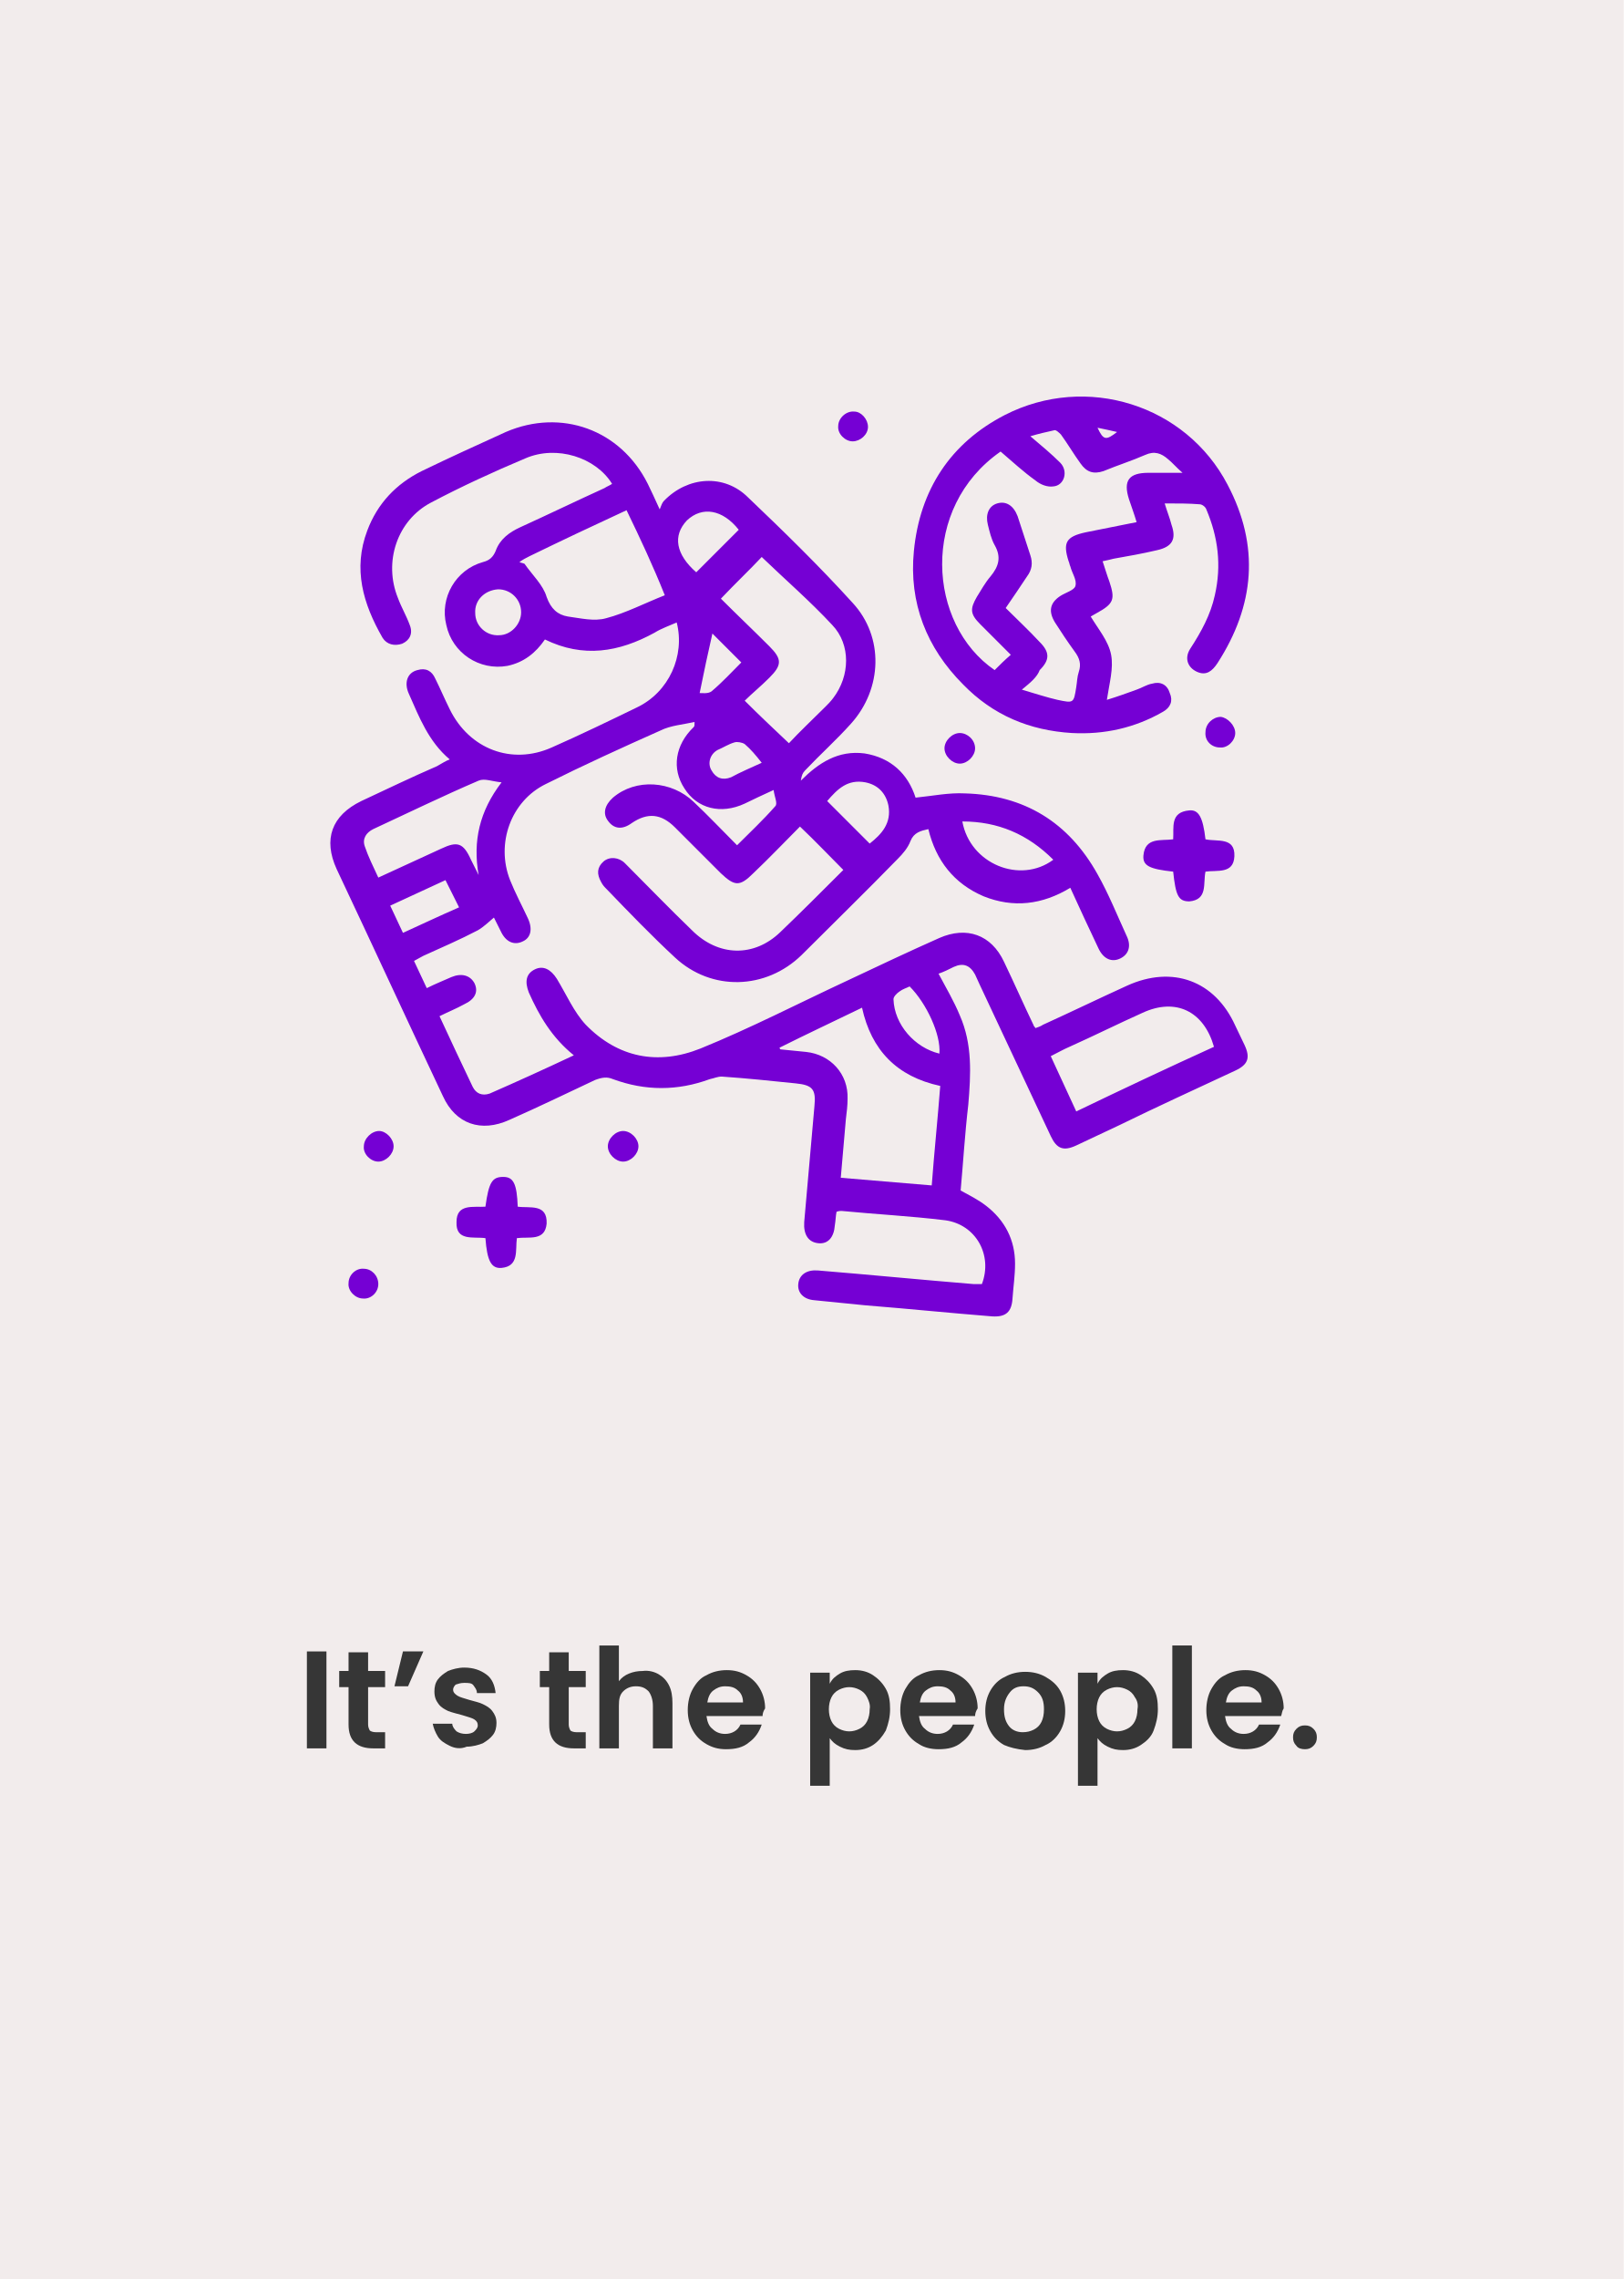
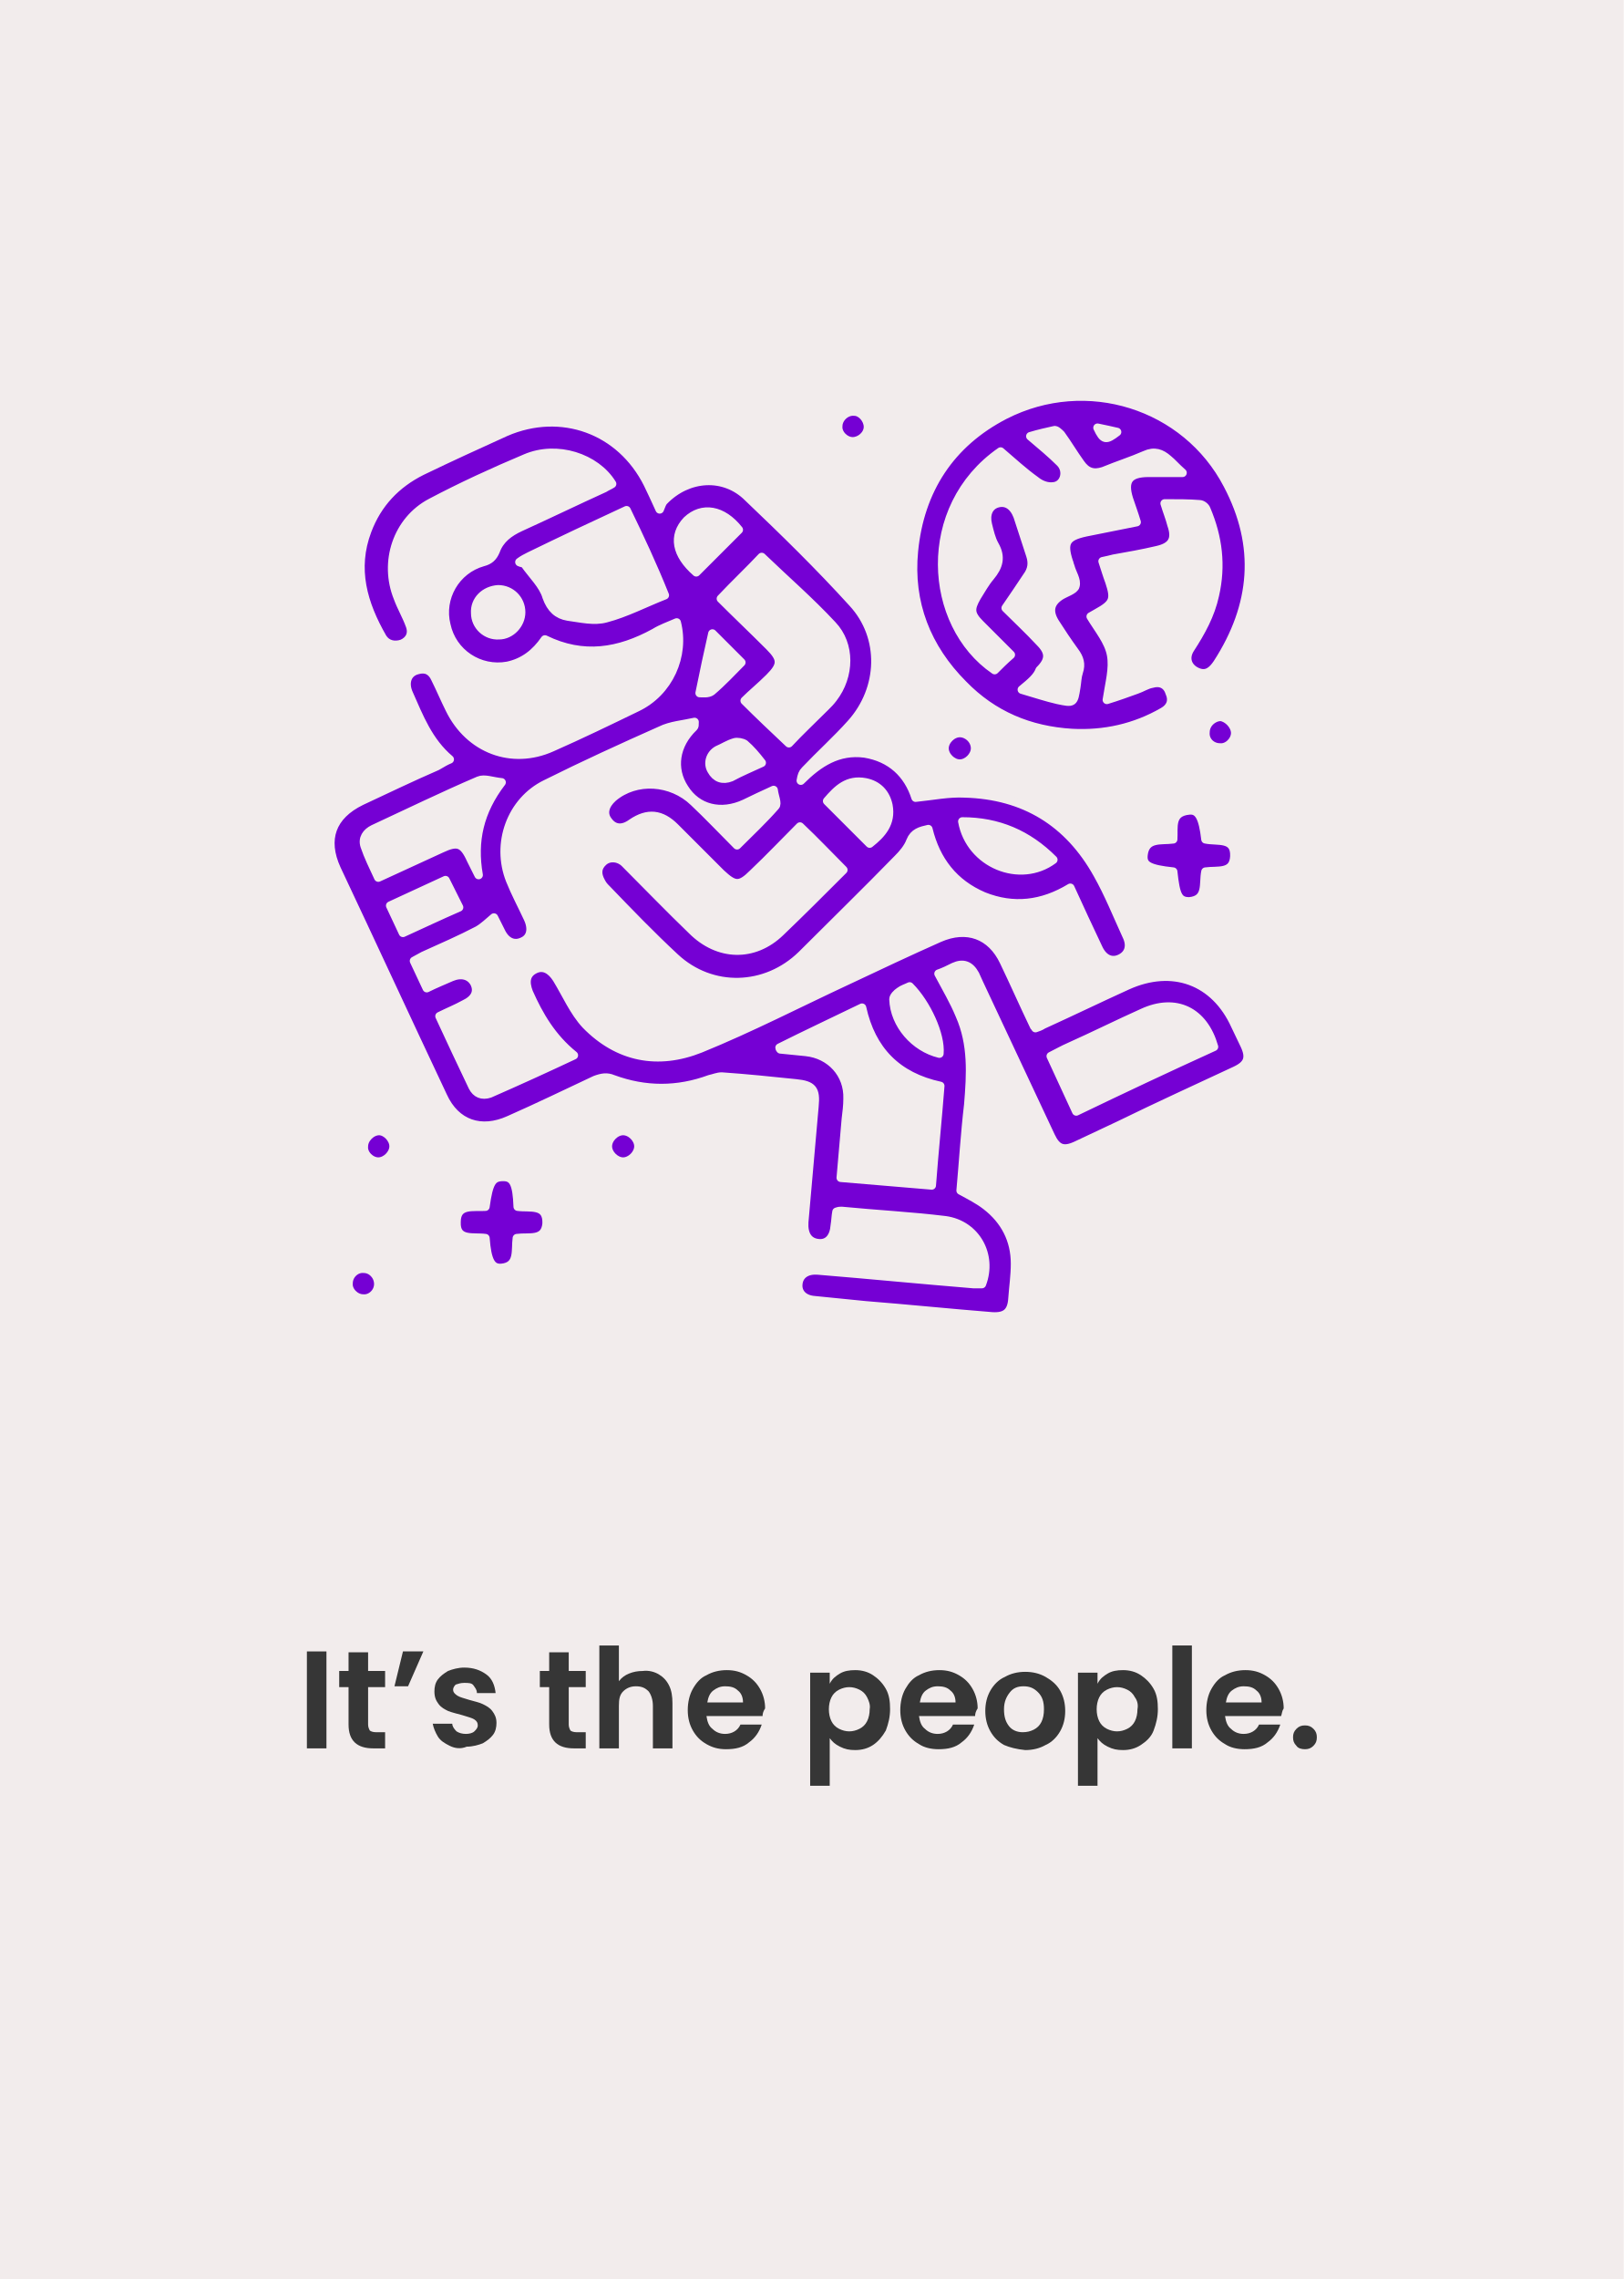
<svg xmlns="http://www.w3.org/2000/svg" version="1.1" baseProfile="tiny" id="Layer_1" x="0px" y="0px" width="191px" height="268px" viewBox="0 0 191 268" overflow="visible" xml:space="preserve">
  <rect fill="#F2ECEC" width="191" height="268" />
  <g>
    <path fill="#363636" d="M38.4,194.2v11.4h-2.3v-11.4H38.4z" />
    <path fill="#363636" d="M43.3,198.4v4.4c0,0.3,0.1,0.5,0.2,0.7c0.1,0.1,0.4,0.2,0.7,0.2h1.1v1.9h-1.4c-1.9,0-2.9-0.9-2.9-2.8v-4.4   h-1.1v-1.9H41v-2.2h2.3v2.2h2v1.9H43.3z" />
    <path fill="#363636" d="M47.4,194.2h2.4l-1.8,4.1h-1.6L47.4,194.2z" />
    <path fill="#363636" d="M52.9,205.3c-0.6-0.3-1.1-0.6-1.4-1.1c-0.3-0.5-0.5-1-0.6-1.5h2.3c0,0.3,0.2,0.6,0.5,0.9   c0.3,0.2,0.7,0.3,1.1,0.3c0.4,0,0.8-0.1,1-0.3s0.4-0.4,0.4-0.7c0-0.3-0.1-0.5-0.4-0.7s-0.8-0.3-1.4-0.5c-0.7-0.2-1.2-0.3-1.7-0.5   c-0.4-0.2-0.8-0.4-1.1-0.8c-0.3-0.4-0.5-0.8-0.5-1.5c0-0.5,0.1-1,0.4-1.4c0.3-0.4,0.7-0.7,1.2-1c0.5-0.2,1.2-0.4,1.9-0.4   c1.1,0,1.9,0.3,2.6,0.8s1,1.3,1.1,2.2h-2.2c0-0.4-0.2-0.6-0.4-0.9s-0.6-0.3-1.1-0.3c-0.4,0-0.7,0.1-1,0.2c-0.2,0.2-0.3,0.4-0.3,0.6   c0,0.3,0.2,0.5,0.5,0.7c0.3,0.2,0.8,0.3,1.4,0.5c0.7,0.2,1.2,0.3,1.6,0.5c0.4,0.2,0.8,0.4,1.1,0.8s0.5,0.8,0.5,1.4   c0,0.5-0.1,1-0.4,1.4s-0.7,0.7-1.2,1c-0.5,0.2-1.2,0.4-1.9,0.4C54.2,205.7,53.5,205.6,52.9,205.3z" />
    <path fill="#363636" d="M66.9,198.4v4.4c0,0.3,0.1,0.5,0.2,0.7c0.1,0.1,0.4,0.2,0.7,0.2h1.1v1.9h-1.4c-1.9,0-2.9-0.9-2.9-2.8v-4.4   h-1.1v-1.9h1.1v-2.2h2.3v2.2h2v1.9H66.9z" />
    <path fill="#363636" d="M77.5,196.9c0.5,0.3,0.9,0.7,1.2,1.3c0.3,0.6,0.4,1.3,0.4,2.1v5.3h-2.3v-5c0-0.7-0.2-1.3-0.5-1.7   c-0.4-0.4-0.8-0.6-1.5-0.6c-0.6,0-1.1,0.2-1.5,0.6s-0.5,0.9-0.5,1.7v5h-2.3v-12.1h2.3v4.2c0.3-0.4,0.7-0.7,1.2-0.9s1-0.3,1.6-0.3   C76.3,196.4,77,196.6,77.5,196.9z" />
    <path fill="#363636" d="M89.7,201.8h-6.6c0.1,0.7,0.3,1.2,0.7,1.5c0.4,0.4,0.9,0.6,1.5,0.6c0.8,0,1.5-0.4,1.8-1.1h2.5   c-0.3,0.9-0.8,1.6-1.5,2.1c-0.7,0.6-1.6,0.8-2.7,0.8c-0.9,0-1.6-0.2-2.3-0.6c-0.7-0.4-1.2-0.9-1.6-1.6c-0.4-0.7-0.6-1.5-0.6-2.4   c0-0.9,0.2-1.8,0.6-2.5c0.4-0.7,0.9-1.3,1.6-1.6c0.7-0.4,1.5-0.6,2.4-0.6c0.9,0,1.6,0.2,2.3,0.6s1.2,0.9,1.6,1.6   c0.4,0.7,0.6,1.5,0.6,2.3C89.8,201.2,89.7,201.5,89.7,201.8z M87.4,200.2c0-0.6-0.2-1.1-0.6-1.4c-0.4-0.4-0.9-0.5-1.5-0.5   c-0.6,0-1,0.2-1.4,0.5c-0.4,0.3-0.6,0.8-0.7,1.4H87.4z" />
    <path fill="#363636" d="M98.8,196.8c0.5-0.3,1.1-0.4,1.8-0.4c0.8,0,1.5,0.2,2.1,0.6c0.6,0.4,1.1,0.9,1.5,1.6   c0.4,0.7,0.5,1.5,0.5,2.4s-0.2,1.7-0.5,2.5c-0.4,0.7-0.9,1.3-1.5,1.7s-1.3,0.6-2.1,0.6c-0.7,0-1.2-0.1-1.8-0.4s-0.9-0.6-1.2-1v5.6   h-2.3v-13.3h2.3v1.3C97.9,197.4,98.3,197.1,98.8,196.8z M102,199.6c-0.2-0.4-0.5-0.7-0.9-0.9c-0.4-0.2-0.8-0.3-1.2-0.3   c-0.4,0-0.8,0.1-1.2,0.3c-0.4,0.2-0.7,0.5-0.9,0.9c-0.2,0.4-0.3,0.9-0.3,1.4c0,0.5,0.1,1,0.3,1.4s0.5,0.7,0.9,0.9   c0.4,0.2,0.8,0.3,1.2,0.3c0.4,0,0.8-0.1,1.2-0.3c0.4-0.2,0.7-0.5,0.9-0.9c0.2-0.4,0.3-0.9,0.3-1.4C102.4,200.5,102.2,200,102,199.6   z" />
    <path fill="#363636" d="M114.7,201.8h-6.6c0.1,0.7,0.3,1.2,0.7,1.5c0.4,0.4,0.9,0.6,1.5,0.6c0.8,0,1.5-0.4,1.8-1.1h2.5   c-0.3,0.9-0.8,1.6-1.5,2.1c-0.7,0.6-1.6,0.8-2.7,0.8c-0.9,0-1.7-0.2-2.3-0.6c-0.7-0.4-1.2-0.9-1.6-1.6c-0.4-0.7-0.6-1.5-0.6-2.4   c0-0.9,0.2-1.8,0.6-2.5c0.4-0.7,0.9-1.3,1.6-1.6c0.7-0.4,1.5-0.6,2.4-0.6c0.9,0,1.6,0.2,2.3,0.6c0.7,0.4,1.2,0.9,1.6,1.6   c0.4,0.7,0.6,1.5,0.6,2.3C114.8,201.2,114.7,201.5,114.7,201.8z M112.4,200.2c0-0.6-0.2-1.1-0.6-1.4c-0.4-0.4-0.9-0.5-1.5-0.5   c-0.6,0-1,0.2-1.4,0.5c-0.4,0.3-0.6,0.8-0.7,1.4H112.4z" />
    <path fill="#363636" d="M118.1,205.2c-0.7-0.4-1.2-0.9-1.6-1.6c-0.4-0.7-0.6-1.5-0.6-2.4c0-0.9,0.2-1.7,0.6-2.4   c0.4-0.7,1-1.3,1.7-1.6c0.7-0.4,1.5-0.6,2.4-0.6s1.7,0.2,2.4,0.6c0.7,0.4,1.3,0.9,1.7,1.6c0.4,0.7,0.6,1.5,0.6,2.4   c0,0.9-0.2,1.7-0.6,2.4c-0.4,0.7-1,1.3-1.7,1.6c-0.7,0.4-1.5,0.6-2.4,0.6C119.6,205.7,118.8,205.5,118.1,205.2z M121.6,203.4   c0.4-0.2,0.7-0.5,0.9-0.9c0.2-0.4,0.3-0.9,0.3-1.5c0-0.9-0.2-1.5-0.7-2s-1-0.7-1.7-0.7s-1.2,0.2-1.6,0.7c-0.4,0.5-0.7,1.1-0.7,2   c0,0.9,0.2,1.5,0.6,2c0.4,0.5,1,0.7,1.6,0.7C120.8,203.7,121.2,203.6,121.6,203.4z" />
    <path fill="#363636" d="M130.3,196.8c0.5-0.3,1.1-0.4,1.8-0.4c0.8,0,1.5,0.2,2.1,0.6c0.6,0.4,1.1,0.9,1.5,1.6s0.5,1.5,0.5,2.4   s-0.2,1.7-0.5,2.5s-0.9,1.3-1.5,1.7s-1.3,0.6-2.1,0.6c-0.7,0-1.2-0.1-1.8-0.4s-0.9-0.6-1.2-1v5.6h-2.3v-13.3h2.3v1.3   C129.4,197.4,129.8,197.1,130.3,196.8z M133.5,199.6c-0.2-0.4-0.5-0.7-0.9-0.9c-0.4-0.2-0.8-0.3-1.2-0.3c-0.4,0-0.8,0.1-1.2,0.3   s-0.7,0.5-0.9,0.9c-0.2,0.4-0.3,0.9-0.3,1.4c0,0.5,0.1,1,0.3,1.4c0.2,0.4,0.5,0.7,0.9,0.9c0.4,0.2,0.8,0.3,1.2,0.3   c0.4,0,0.8-0.1,1.2-0.3c0.4-0.2,0.7-0.5,0.9-0.9c0.2-0.4,0.3-0.9,0.3-1.4C133.9,200.5,133.8,200,133.5,199.6z" />
    <path fill="#363636" d="M140.2,193.5v12.1h-2.3v-12.1H140.2z" />
    <path fill="#363636" d="M150.7,201.8h-6.6c0.1,0.7,0.3,1.2,0.7,1.5c0.4,0.4,0.9,0.6,1.5,0.6c0.8,0,1.5-0.4,1.8-1.1h2.5   c-0.3,0.9-0.8,1.6-1.5,2.1c-0.7,0.6-1.6,0.8-2.7,0.8c-0.9,0-1.7-0.2-2.3-0.6c-0.7-0.4-1.2-0.9-1.6-1.6c-0.4-0.7-0.6-1.5-0.6-2.4   c0-0.9,0.2-1.8,0.6-2.5c0.4-0.7,0.9-1.3,1.6-1.6c0.7-0.4,1.5-0.6,2.4-0.6c0.9,0,1.6,0.2,2.3,0.6c0.7,0.4,1.2,0.9,1.6,1.6   c0.4,0.7,0.6,1.5,0.6,2.3C150.8,201.2,150.8,201.5,150.7,201.8z M148.4,200.2c0-0.6-0.2-1.1-0.6-1.4c-0.4-0.4-0.9-0.5-1.5-0.5   c-0.6,0-1,0.2-1.4,0.5c-0.4,0.3-0.6,0.8-0.7,1.4H148.4z" />
    <path fill="#363636" d="M152.5,205.3c-0.3-0.3-0.4-0.6-0.4-1c0-0.4,0.1-0.7,0.4-1c0.3-0.3,0.6-0.4,1-0.4c0.4,0,0.7,0.1,1,0.4   c0.3,0.3,0.4,0.6,0.4,1c0,0.4-0.1,0.7-0.4,1c-0.3,0.3-0.6,0.4-1,0.4C153.1,205.7,152.7,205.6,152.5,205.3z" />
  </g>
  <g id="vvIMgW_00000140730648895028377090000011150462823533829036_">
    <g>
-       <path fill="#7500D4" d="M52.9,89.3c-2.5-2.1-3.6-5-4.8-7.7c-0.6-1.3-0.2-2.5,1-2.8c1-0.3,1.7,0.1,2.1,1c0.6,1.2,1.1,2.4,1.7,3.6    c2.3,4.7,7.3,6.6,12,4.5c3.4-1.5,6.7-3.1,10-4.7c3.8-1.8,5.7-6.1,4.7-10c-0.9,0.4-1.8,0.7-2.6,1.2c-4.2,2.3-8.4,3-12.9,0.8    c-1.1,1.6-2.5,2.7-4.4,3.1c-3.3,0.6-6.5-1.5-7.2-4.8c-0.8-3.2,1.1-6.5,4.3-7.4c0.8-0.2,1.2-0.6,1.5-1.3c0.5-1.4,1.6-2.2,2.9-2.8    c3.3-1.5,6.6-3.1,9.9-4.6c0.3-0.2,0.6-0.3,0.9-0.5c-1.9-3.1-6.5-4.6-10.2-3c-3.8,1.6-7.5,3.3-11.1,5.2c-4,2.1-5.6,7-3.9,11.2    c0.4,1.1,1,2.1,1.4,3.2c0.4,1,0,1.8-0.9,2.2C46.4,76,45.5,75.8,45,75c-2.3-4-3.5-8.1-1.8-12.6c1.2-3.2,3.4-5.5,6.4-7    c3.3-1.6,6.6-3.1,9.9-4.6c6.5-2.8,13.5-0.3,16.7,6.1c0.4,0.8,0.8,1.7,1.4,3c0.2-0.5,0.3-0.8,0.5-1c2.8-2.9,7.1-3.2,9.9-0.4    c4.2,4,8.4,8.1,12.3,12.4c3.7,4,3.5,10.1-0.2,14.2c-1.7,1.9-3.6,3.6-5.4,5.5c-0.3,0.3-0.4,0.6-0.5,1.2c2.1-2.1,4.4-3.6,7.5-3.2    c3.1,0.5,5.1,2.4,6,5.2c2-0.2,3.9-0.6,5.8-0.5c7,0.2,12.2,3.4,15.6,9.5c1.3,2.3,2.3,4.8,3.4,7.2c0.6,1.2,0.3,2.2-0.7,2.7    c-1,0.5-2,0.1-2.6-1.2c-1.1-2.3-2.2-4.7-3.3-7.1c-3.3,2-6.7,2.4-10.2,1c-3.5-1.5-5.6-4.2-6.5-7.9c-0.9,0.2-1.7,0.4-2.1,1.4    c-0.3,0.8-0.9,1.5-1.5,2.1c-3.7,3.8-7.5,7.5-11.3,11.3c-4.2,4.1-10.6,4.3-14.9,0.3c-2.8-2.6-5.4-5.3-8-8c-0.3-0.3-0.5-0.5-0.7-0.9    c-0.5-0.9-0.5-1.7,0.3-2.4c0.7-0.6,1.8-0.5,2.5,0.2c2.6,2.6,5.2,5.3,7.9,7.9c3.1,3.1,7.3,3.2,10.4,0.2c2.4-2.3,4.7-4.6,7-6.9    c0.2-0.2,0.3-0.3,0.4-0.4c-1.7-1.7-3.3-3.4-5.1-5.1c-1.8,1.8-3.6,3.7-5.5,5.5c-1.6,1.6-2.2,1.5-3.8,0c-1.8-1.8-3.6-3.6-5.4-5.4    c-1.6-1.6-3.2-1.8-5.1-0.5c-1.1,0.8-2.1,0.7-2.8-0.3c-0.6-0.8-0.4-1.8,0.6-2.7c2.7-2.3,6.9-2,9.5,0.5c1.7,1.6,3.3,3.3,5.1,5.1    c1.5-1.5,3.1-3,4.5-4.6c0.3-0.3-0.1-1.1-0.2-1.9c-1.3,0.6-2.4,1.1-3.4,1.6c-2.8,1.3-5.6,0.6-7.1-1.8c-1.5-2.3-1.1-5.1,1.1-7.2    c0.1-0.1,0.1-0.2,0.1-0.6c-1.3,0.3-2.8,0.4-4,1c-4.5,2-9.1,4.1-13.5,6.3c-4.1,2-5.9,7-4.2,11.3c0.6,1.5,1.4,3,2.1,4.5    c0.6,1.3,0.3,2.3-0.6,2.7c-1,0.5-2,0.1-2.6-1.2c-0.3-0.6-0.6-1.2-0.8-1.6c-0.6,0.5-1.2,1.1-1.9,1.5c-2.1,1.1-4.2,2-6.4,3    c-0.4,0.2-0.7,0.4-1.1,0.6c0.5,1.1,1,2.1,1.5,3.2c1-0.5,2-0.9,2.9-1.3c1.2-0.5,2.2-0.2,2.7,0.7c0.5,1,0.1,1.9-1.2,2.5    c-0.9,0.5-1.9,0.9-2.9,1.4c1.3,2.8,2.6,5.6,3.9,8.3c0.4,0.8,1.1,1.1,2,0.8c3.2-1.4,6.5-2.9,9.9-4.5c-2.6-2.1-4.1-4.7-5.3-7.4    c-0.5-1.3-0.3-2.2,0.7-2.7c1-0.5,1.9,0,2.6,1.1c1.1,1.8,2,3.9,3.4,5.4c3.8,3.9,8.5,4.8,13.5,2.8c5.9-2.4,11.5-5.3,17.3-8    c3.6-1.7,7.2-3.4,10.8-5c3.2-1.4,6.1-0.4,7.6,2.8c1.2,2.5,2.3,5,3.5,7.5c0,0.1,0.1,0.1,0.2,0.3c0.3-0.1,0.6-0.2,0.9-0.4    c3.3-1.5,6.6-3.1,9.9-4.6c5.3-2.4,10.3-0.6,12.7,4.7c0.4,0.8,0.7,1.5,1.1,2.3c0.7,1.5,0.4,2.3-1.1,3c-4.5,2.1-9.1,4.2-13.6,6.4    c-1.7,0.8-3.4,1.6-5.1,2.4c-1.5,0.7-2.3,0.4-3-1.1c-2.8-6-5.6-11.9-8.4-17.9c-0.2-0.4-0.3-0.7-0.5-1.1c-0.6-1.1-1.4-1.4-2.5-0.9    c-0.6,0.3-1.2,0.6-1.8,0.8c0.9,1.7,1.8,3.2,2.5,4.9c1.5,3.4,1.3,6.9,1,10.5c-0.4,3.4-0.6,6.8-0.9,10.1c1.1,0.6,2.1,1.1,3,1.8    c2.2,1.7,3.4,4,3.4,6.8c0,1.4-0.2,2.7-0.3,4.1c-0.1,1.6-0.8,2.2-2.4,2.1c-5-0.4-9.9-0.9-14.9-1.3c-2-0.2-4-0.4-6-0.6    c-1.3-0.1-2-0.9-1.9-1.9c0.1-1.1,1-1.7,2.3-1.6c6.1,0.5,12.2,1.1,18.3,1.6c0.3,0,0.6,0,1,0c1.3-3.4-0.7-7-4.3-7.5    c-4.1-0.5-8.1-0.7-12.2-1.1c-0.2,0-0.3,0-0.6,0.1c-0.1,0.5-0.1,1-0.2,1.6c-0.1,1.4-0.8,2.2-1.9,2.1c-1.2-0.1-1.8-1-1.7-2.5    c0.4-4.5,0.8-9,1.2-13.6c0.2-2-0.2-2.5-2.2-2.7c-2.9-0.3-5.8-0.6-8.7-0.8c-0.5,0-0.9,0.2-1.4,0.3c-3.8,1.4-7.6,1.4-11.4,0    c-0.7-0.3-1.3-0.2-2.1,0.1c-3.4,1.6-6.7,3.2-10.1,4.7c-3.3,1.5-6.3,0.5-7.8-2.8c-4.2-8.9-8.3-17.8-12.5-26.7    c-1.6-3.5-0.6-6.3,2.9-8c3-1.4,5.9-2.8,8.9-4.1C52.1,89.7,52.4,89.5,52.9,89.3z M91.7,123.2c0,0.1,0.1,0.2,0.1,0.2    c1,0.1,2,0.2,3,0.3c2.9,0.3,5,2.6,4.9,5.5c0,0.8-0.1,1.6-0.2,2.4c-0.2,2.3-0.4,4.6-0.6,6.9c3.6,0.3,7.1,0.6,10.7,0.9    c0.3-4,0.7-7.8,1-11.7c-5.1-1.1-8.1-4.2-9.2-9.2C98.1,120.1,94.9,121.6,91.7,123.2z M92.8,87.4c1.3-1.4,2.8-2.8,4.3-4.3    c0.3-0.3,0.6-0.6,0.9-1c2-2.6,2.1-6.3-0.1-8.6c-2.6-2.8-5.6-5.4-8.3-8c-1.4,1.5-3.1,3.1-4.8,4.9c1.8,1.8,3.8,3.7,5.7,5.6    c1.5,1.5,1.5,2.2,0,3.7c-1,1-2.1,1.9-2.9,2.7C89.3,84.1,91,85.7,92.8,87.4z M73.7,60c-3.9,1.8-7.7,3.6-11.4,5.4    c-0.4,0.2-0.8,0.4-1.2,0.7c0.2,0.1,0.4,0.1,0.6,0.2c0.9,1.3,2.2,2.5,2.6,3.9c0.5,1.4,1.3,2.1,2.5,2.3c1.5,0.2,3.1,0.6,4.5,0.2    c2.3-0.6,4.6-1.8,6.9-2.7C76.8,66.5,75.3,63.3,73.7,60z M142.8,123.1c-1.2-4.2-4.5-5.8-8.4-4c-2.9,1.3-5.7,2.7-8.6,4    c-0.7,0.3-1.4,0.7-2.2,1.1c1,2.2,2,4.3,3,6.5C132,128.1,137.3,125.6,142.8,123.1z M59,92c-1.1-0.1-2-0.5-2.7-0.2    c-4.2,1.8-8.3,3.8-12.4,5.7c-0.8,0.4-1.3,1.1-1,2c0.4,1.2,1,2.4,1.6,3.7c2.6-1.2,5-2.3,7.4-3.4c1.9-0.9,2.6-0.7,3.5,1.3    c0.3,0.6,0.6,1.2,0.9,1.8C55.6,98.9,56.4,95.4,59,92z M123.9,101.1c-3-3-6.5-4.5-10.7-4.5C114.1,101.6,120,104,123.9,101.1z     M81.9,67.3c1.7-1.7,3.4-3.4,5-5c-1.9-2.4-4.3-2.8-6.1-1.1C79.1,63,79.5,65.2,81.9,67.3z M97.3,94.2c1.7,1.7,3.4,3.4,5,5    c1.4-1.1,2.6-2.4,2.2-4.5c-0.3-1.4-1.2-2.4-2.7-2.7C99.7,91.6,98.5,92.8,97.3,94.2z M54,106.7c-0.6-1.2-1.1-2.2-1.6-3.2    c-2.2,1-4.3,2-6.5,3c0.5,1.1,1,2.1,1.5,3.2C49.6,108.7,51.7,107.7,54,106.7z M107,116c-0.4,0.2-0.8,0.3-1.2,0.6    c-0.3,0.2-0.7,0.6-0.7,0.9c0.1,3,2.5,5.7,5.4,6.4C110.7,121.7,109,118,107,116z M55.9,72.1c0,1.5,1.3,2.7,2.8,2.6    c1.4,0,2.6-1.3,2.6-2.7c0-1.5-1.2-2.7-2.7-2.7C57,69.4,55.8,70.6,55.9,72.1z M89.6,89.7c-0.7-0.9-1.3-1.6-2-2.2    c-0.3-0.2-0.9-0.3-1.2-0.2c-0.7,0.2-1.3,0.6-2,0.9c-0.9,0.5-1.2,1.6-0.7,2.4c0.5,0.9,1.3,1.2,2.3,0.8    C87.1,90.8,88.3,90.3,89.6,89.7z M83.8,74.5c-0.5,2.2-1,4.5-1.5,7c0.3,0,1,0.1,1.4-0.2c1.3-1.1,2.4-2.3,3.5-3.4    C85.9,76.6,84.8,75.5,83.8,74.5z" />
-       <path fill="#7500D4" d="M137,59.2c0.3,1,0.6,1.7,0.8,2.5c0.6,1.7,0.1,2.6-1.7,3c-1.7,0.4-3.4,0.7-5.1,1c-0.4,0.1-0.8,0.2-1.3,0.3    c0.3,0.9,0.5,1.6,0.8,2.4c0.7,2.1,0.5,2.6-1.5,3.7c-0.2,0.1-0.5,0.3-0.7,0.4c0.9,1.5,2.1,2.9,2.4,4.5c0.3,1.6-0.2,3.3-0.5,5.3    c1.3-0.4,2.4-0.8,3.5-1.2c0.6-0.2,1.2-0.6,1.8-0.7c1-0.3,1.8,0.1,2.1,1.1c0.4,0.9,0.1,1.7-0.8,2.2c-3.3,1.9-6.9,2.7-10.7,2.5    c-5-0.3-9.3-2.1-12.8-5.7c-4.3-4.3-6.4-9.6-5.8-15.7c0.7-7.2,4.3-12.7,10.7-16c9.6-4.9,21.3-1.2,26.2,8.2c3.8,7.2,3.2,14.2-1.2,21    c-0.6,0.9-1.3,1.5-2.4,1c-1.1-0.5-1.5-1.6-0.8-2.7c1.3-2,2.4-4,2.9-6.3c0.8-3.5,0.4-6.8-1-10.1c-0.1-0.3-0.5-0.6-0.8-0.6    C139.9,59.2,138.5,59.2,137,59.2z M120.2,81.1c1.7,0.5,2.9,0.9,4.2,1.2c1.9,0.4,1.9,0.4,2.2-1.5c0.1-0.6,0.1-1.2,0.3-1.8    c0.3-0.9,0.1-1.6-0.5-2.4c-0.8-1.1-1.6-2.3-2.3-3.4c-0.8-1.3-0.6-2.3,0.6-3.1c0.6-0.4,1.7-0.7,1.8-1.2c0.2-0.7-0.4-1.5-0.6-2.3    c-0.1-0.2-0.1-0.4-0.2-0.6c-0.7-2.2-0.3-2.9,2-3.4c2-0.4,4-0.8,6-1.2c-0.3-1-0.6-1.8-0.9-2.7c-0.7-2.2,0-3.1,2.3-3.1    c1.2,0,2.4,0,4,0c-0.8-0.7-1.2-1.2-1.7-1.6c-0.8-0.7-1.6-1-2.7-0.5c-1.6,0.7-3.2,1.2-4.9,1.9c-1.2,0.4-2,0.1-2.7-0.9    c-0.8-1.1-1.5-2.3-2.3-3.4c-0.2-0.2-0.6-0.6-0.8-0.5c-0.9,0.2-1.8,0.4-2.8,0.7c1.3,1.1,2.5,2.1,3.5,3.1c1,1,0.5,2.7-0.8,2.8    c-0.7,0.1-1.5-0.2-2.1-0.7c-1.4-1-2.7-2.2-4.1-3.4c-9.5,6.6-8.6,20.3-0.7,25.7c0.6-0.6,1.2-1.2,1.9-1.8c-1.2-1.2-2.4-2.4-3.6-3.6    c-1.2-1.2-1.2-1.8-0.4-3.2c0.5-0.8,1-1.7,1.6-2.4c1-1.2,1.3-2.3,0.5-3.7c-0.4-0.7-0.6-1.6-0.8-2.4c-0.3-1.2,0.1-2.2,1.1-2.5    c1-0.3,1.9,0.2,2.4,1.5c0.5,1.5,1,3.1,1.5,4.6c0.3,0.9,0.2,1.7-0.4,2.5c-0.8,1.2-1.6,2.4-2.5,3.7c1.3,1.3,2.7,2.6,4,4    c1.2,1.2,1.2,2.1,0,3.3C122,79.6,121.3,80.2,120.2,81.1z M129.1,50.3c0.7,1.5,1,1.5,2.3,0.5C130.6,50.6,130,50.5,129.1,50.3z" />
-       <path fill="#7500D4" d="M138,102.5c-2.8-0.3-3.6-0.7-3.5-1.9c0.2-2.2,2.1-1.7,3.5-1.9c0.1-1.4-0.4-3.2,1.9-3.4    c1.1-0.1,1.6,0.8,1.9,3.4c1.4,0.3,3.5-0.3,3.4,2c-0.1,2.1-2,1.6-3.4,1.8c-0.3,1.4,0.3,3.3-1.9,3.5    C138.6,106,138.3,105.3,138,102.5z" />
-       <path fill="#7500D4" d="M60.8,145.6c-0.2,1.4,0.3,3.3-1.8,3.5c-1.2,0.1-1.7-0.8-1.9-3.5c-1.4-0.2-3.5,0.4-3.4-1.9    c0-2.2,2-1.7,3.4-1.8c0.4-2.9,0.8-3.5,2.1-3.5c1.2,0,1.6,0.8,1.7,3.5c1.4,0.2,3.5-0.4,3.4,2C64.1,146,62.2,145.4,60.8,145.6z" />
-       <path fill="#7500D4" d="M73.3,133c0.9,0,1.8,0.9,1.8,1.8c0,0.9-0.9,1.8-1.8,1.8c-0.9,0-1.8-0.9-1.8-1.8    C71.5,133.9,72.4,133,73.3,133z" />
-       <path fill="#7500D4" d="M102.1,50.2c0,0.9-0.9,1.7-1.8,1.7c-0.9,0-1.8-0.9-1.7-1.8c0-0.9,0.9-1.8,1.9-1.7    C101.3,48.4,102.1,49.3,102.1,50.2z" />
-       <path fill="#7500D4" d="M145.3,86.2c0,0.9-0.9,1.8-1.8,1.7c-1,0-1.8-0.8-1.7-1.8c0-1,0.9-1.8,1.8-1.8    C144.4,84.4,145.3,85.3,145.3,86.2z" />
-       <path fill="#7500D4" d="M112.9,89.8c-0.9,0-1.8-0.9-1.8-1.8c0-0.9,0.9-1.8,1.8-1.8c0.9,0,1.8,0.8,1.8,1.8    C114.7,88.9,113.8,89.8,112.9,89.8z" />
-       <path fill="#7500D4" d="M46.3,134.8c0,0.9-0.9,1.8-1.8,1.8c-0.9,0-1.8-0.9-1.7-1.8c0-0.9,0.9-1.8,1.8-1.8    C45.4,133,46.3,133.9,46.3,134.8z" />
-       <path fill="#7500D4" d="M44.5,151c0,1-0.9,1.8-1.8,1.7c-0.9,0-1.8-0.9-1.7-1.8c0-1,0.9-1.8,1.8-1.7C43.7,149.2,44.5,150,44.5,151z    " />
+       <path fill="#7500D4" stroke="#F2ECEC" stroke-linejoin="round" stroke-miterlimit="10" d="M52.9,89.3c-2.5-2.1-3.6-5-4.8-7.7    c-0.6-1.3-0.2-2.5,1-2.8c1-0.3,1.7,0.1,2.1,1c0.6,1.2,1.1,2.4,1.7,3.6c2.3,4.7,7.3,6.6,12,4.5c3.4-1.5,6.7-3.1,10-4.7    c3.8-1.8,5.7-6.1,4.7-10c-0.9,0.4-1.8,0.7-2.6,1.2c-4.2,2.3-8.4,3-12.9,0.8c-1.1,1.6-2.5,2.7-4.4,3.1c-3.3,0.6-6.5-1.5-7.2-4.8    c-0.8-3.2,1.1-6.5,4.3-7.4c0.8-0.2,1.2-0.6,1.5-1.3c0.5-1.4,1.6-2.2,2.9-2.8c3.3-1.5,6.6-3.1,9.9-4.6c0.3-0.2,0.6-0.3,0.9-0.5    c-1.9-3.1-6.5-4.6-10.2-3c-3.8,1.6-7.5,3.3-11.1,5.2c-4,2.1-5.6,7-3.9,11.2c0.4,1.1,1,2.1,1.4,3.2c0.4,1,0,1.8-0.9,2.2    C46.4,76,45.5,75.8,45,75c-2.3-4-3.5-8.1-1.8-12.6c1.2-3.2,3.4-5.5,6.4-7c3.3-1.6,6.6-3.1,9.9-4.6c6.5-2.8,13.5-0.3,16.7,6.1    c0.4,0.8,0.8,1.7,1.4,3c0.2-0.5,0.3-0.8,0.5-1c2.8-2.9,7.1-3.2,9.9-0.4c4.2,4,8.4,8.1,12.3,12.4c3.7,4,3.5,10.1-0.2,14.2    c-1.7,1.9-3.6,3.6-5.4,5.5c-0.3,0.3-0.4,0.6-0.5,1.2c2.1-2.1,4.4-3.6,7.5-3.2c3.1,0.5,5.1,2.4,6,5.2c2-0.2,3.9-0.6,5.8-0.5    c7,0.2,12.2,3.4,15.6,9.5c1.3,2.3,2.3,4.8,3.4,7.2c0.6,1.2,0.3,2.2-0.7,2.7c-1,0.5-2,0.1-2.6-1.2c-1.1-2.3-2.2-4.7-3.3-7.1    c-3.3,2-6.7,2.4-10.2,1c-3.5-1.5-5.6-4.2-6.5-7.9c-0.9,0.2-1.7,0.4-2.1,1.4c-0.3,0.8-0.9,1.5-1.5,2.1c-3.7,3.8-7.5,7.5-11.3,11.3    c-4.2,4.1-10.6,4.3-14.9,0.3c-2.8-2.6-5.4-5.3-8-8c-0.3-0.3-0.5-0.5-0.7-0.9c-0.5-0.9-0.5-1.7,0.3-2.4c0.7-0.6,1.8-0.5,2.5,0.2    c2.6,2.6,5.2,5.3,7.9,7.9c3.1,3.1,7.3,3.2,10.4,0.2c2.4-2.3,4.7-4.6,7-6.9c0.2-0.2,0.3-0.3,0.4-0.4c-1.7-1.7-3.3-3.4-5.1-5.1    c-1.8,1.8-3.6,3.7-5.5,5.5c-1.6,1.6-2.2,1.5-3.8,0c-1.8-1.8-3.6-3.6-5.4-5.4c-1.6-1.6-3.2-1.8-5.1-0.5c-1.1,0.8-2.1,0.7-2.8-0.3    c-0.6-0.8-0.4-1.8,0.6-2.7c2.7-2.3,6.9-2,9.5,0.5c1.7,1.6,3.3,3.3,5.1,5.1c1.5-1.5,3.1-3,4.5-4.6c0.3-0.3-0.1-1.1-0.2-1.9    c-1.3,0.6-2.4,1.1-3.4,1.6c-2.8,1.3-5.6,0.6-7.1-1.8c-1.5-2.3-1.1-5.1,1.1-7.2c0.1-0.1,0.1-0.2,0.1-0.6c-1.3,0.3-2.8,0.4-4,1    c-4.5,2-9.1,4.1-13.5,6.3c-4.1,2-5.9,7-4.2,11.3c0.6,1.5,1.4,3,2.1,4.5c0.6,1.3,0.3,2.3-0.6,2.7c-1,0.5-2,0.1-2.6-1.2    c-0.3-0.6-0.6-1.2-0.8-1.6c-0.6,0.5-1.2,1.1-1.9,1.5c-2.1,1.1-4.2,2-6.4,3c-0.4,0.2-0.7,0.4-1.1,0.6c0.5,1.1,1,2.1,1.5,3.2    c1-0.5,2-0.9,2.9-1.3c1.2-0.5,2.2-0.2,2.7,0.7c0.5,1,0.1,1.9-1.2,2.5c-0.9,0.5-1.9,0.9-2.9,1.4c1.3,2.8,2.6,5.6,3.9,8.3    c0.4,0.8,1.1,1.1,2,0.8c3.2-1.4,6.5-2.9,9.9-4.5c-2.6-2.1-4.1-4.7-5.3-7.4c-0.5-1.3-0.3-2.2,0.7-2.7c1-0.5,1.9,0,2.6,1.1    c1.1,1.8,2,3.9,3.4,5.4c3.8,3.9,8.5,4.8,13.5,2.8c5.9-2.4,11.5-5.3,17.3-8c3.6-1.7,7.2-3.4,10.8-5c3.2-1.4,6.1-0.4,7.6,2.8    c1.2,2.5,2.3,5,3.5,7.5c0,0.1,0.1,0.1,0.2,0.3c0.3-0.1,0.6-0.2,0.9-0.4c3.3-1.5,6.6-3.1,9.9-4.6c5.3-2.4,10.3-0.6,12.7,4.7    c0.4,0.8,0.7,1.5,1.1,2.3c0.7,1.5,0.4,2.3-1.1,3c-4.5,2.1-9.1,4.2-13.6,6.4c-1.7,0.8-3.4,1.6-5.1,2.4c-1.5,0.7-2.3,0.4-3-1.1    c-2.8-6-5.6-11.9-8.4-17.9c-0.2-0.4-0.3-0.7-0.5-1.1c-0.6-1.1-1.4-1.4-2.5-0.9c-0.6,0.3-1.2,0.6-1.8,0.8c0.9,1.7,1.8,3.2,2.5,4.9    c1.5,3.4,1.3,6.9,1,10.5c-0.4,3.4-0.6,6.8-0.9,10.1c1.1,0.6,2.1,1.1,3,1.8c2.2,1.7,3.4,4,3.4,6.8c0,1.4-0.2,2.7-0.3,4.1    c-0.1,1.6-0.8,2.2-2.4,2.1c-5-0.4-9.9-0.9-14.9-1.3c-2-0.2-4-0.4-6-0.6c-1.3-0.1-2-0.9-1.9-1.9c0.1-1.1,1-1.7,2.3-1.6    c6.1,0.5,12.2,1.1,18.3,1.6c0.3,0,0.6,0,1,0c1.3-3.4-0.7-7-4.3-7.5c-4.1-0.5-8.1-0.7-12.2-1.1c-0.2,0-0.3,0-0.6,0.1    c-0.1,0.5-0.1,1-0.2,1.6c-0.1,1.4-0.8,2.2-1.9,2.1c-1.2-0.1-1.8-1-1.7-2.5c0.4-4.5,0.8-9,1.2-13.6c0.2-2-0.2-2.5-2.2-2.7    c-2.9-0.3-5.8-0.6-8.7-0.8c-0.5,0-0.9,0.2-1.4,0.3c-3.8,1.4-7.6,1.4-11.4,0c-0.7-0.3-1.3-0.2-2.1,0.1c-3.4,1.6-6.7,3.2-10.1,4.7    c-3.3,1.5-6.3,0.5-7.8-2.8c-4.2-8.9-8.3-17.8-12.5-26.7c-1.6-3.5-0.6-6.3,2.9-8c3-1.4,5.9-2.8,8.9-4.1    C52.1,89.7,52.4,89.5,52.9,89.3z M91.7,123.2c0,0.1,0.1,0.2,0.1,0.2c1,0.1,2,0.2,3,0.3c2.9,0.3,5,2.6,4.9,5.5    c0,0.8-0.1,1.6-0.2,2.4c-0.2,2.3-0.4,4.6-0.6,6.9c3.6,0.3,7.1,0.6,10.7,0.9c0.3-4,0.7-7.8,1-11.7c-5.1-1.1-8.1-4.2-9.2-9.2    C98.1,120.1,94.9,121.6,91.7,123.2z M92.8,87.4c1.3-1.4,2.8-2.8,4.3-4.3c0.3-0.3,0.6-0.6,0.9-1c2-2.6,2.1-6.3-0.1-8.6    c-2.6-2.8-5.6-5.4-8.3-8c-1.4,1.5-3.1,3.1-4.8,4.9c1.8,1.8,3.8,3.7,5.7,5.6c1.5,1.5,1.5,2.2,0,3.7c-1,1-2.1,1.9-2.9,2.7    C89.3,84.1,91,85.7,92.8,87.4z M73.7,60c-3.9,1.8-7.7,3.6-11.4,5.4c-0.4,0.2-0.8,0.4-1.2,0.7c0.2,0.1,0.4,0.1,0.6,0.2    c0.9,1.3,2.2,2.5,2.6,3.9c0.5,1.4,1.3,2.1,2.5,2.3c1.5,0.2,3.1,0.6,4.5,0.2c2.3-0.6,4.6-1.8,6.9-2.7C76.8,66.5,75.3,63.3,73.7,60z     M142.8,123.1c-1.2-4.2-4.5-5.8-8.4-4c-2.9,1.3-5.7,2.7-8.6,4c-0.7,0.3-1.4,0.7-2.2,1.1c1,2.2,2,4.3,3,6.5    C132,128.1,137.3,125.6,142.8,123.1z M59,92c-1.1-0.1-2-0.5-2.7-0.2c-4.2,1.8-8.3,3.8-12.4,5.7c-0.8,0.4-1.3,1.1-1,2    c0.4,1.2,1,2.4,1.6,3.7c2.6-1.2,5-2.3,7.4-3.4c1.9-0.9,2.6-0.7,3.5,1.3c0.3,0.6,0.6,1.2,0.9,1.8C55.6,98.9,56.4,95.4,59,92z     M123.9,101.1c-3-3-6.5-4.5-10.7-4.5C114.1,101.6,120,104,123.9,101.1z M81.9,67.3c1.7-1.7,3.4-3.4,5-5c-1.9-2.4-4.3-2.8-6.1-1.1    C79.1,63,79.5,65.2,81.9,67.3z M97.3,94.2c1.7,1.7,3.4,3.4,5,5c1.4-1.1,2.6-2.4,2.2-4.5c-0.3-1.4-1.2-2.4-2.7-2.7    C99.7,91.6,98.5,92.8,97.3,94.2z M54,106.7c-0.6-1.2-1.1-2.2-1.6-3.2c-2.2,1-4.3,2-6.5,3c0.5,1.1,1,2.1,1.5,3.2    C49.6,108.7,51.7,107.7,54,106.7z M107,116c-0.4,0.2-0.8,0.3-1.2,0.6c-0.3,0.2-0.7,0.6-0.7,0.9c0.1,3,2.5,5.7,5.4,6.4    C110.7,121.7,109,118,107,116z M55.9,72.1c0,1.5,1.3,2.7,2.8,2.6c1.4,0,2.6-1.3,2.6-2.7c0-1.5-1.2-2.7-2.7-2.7    C57,69.4,55.8,70.6,55.9,72.1z M89.6,89.7c-0.7-0.9-1.3-1.6-2-2.2c-0.3-0.2-0.9-0.3-1.2-0.2c-0.7,0.2-1.3,0.6-2,0.9    c-0.9,0.5-1.2,1.6-0.7,2.4c0.5,0.9,1.3,1.2,2.3,0.8C87.1,90.8,88.3,90.3,89.6,89.7z M83.8,74.5c-0.5,2.2-1,4.5-1.5,7    c0.3,0,1,0.1,1.4-0.2c1.3-1.1,2.4-2.3,3.5-3.4C85.9,76.6,84.8,75.5,83.8,74.5z" />
+       <path fill="#7500D4" stroke="#F2ECEC" stroke-linejoin="round" stroke-miterlimit="10" d="M137,59.2c0.3,1,0.6,1.7,0.8,2.5    c0.6,1.7,0.1,2.6-1.7,3c-1.7,0.4-3.4,0.7-5.1,1c-0.4,0.1-0.8,0.2-1.3,0.3c0.3,0.9,0.5,1.6,0.8,2.4c0.7,2.1,0.5,2.6-1.5,3.7    c-0.2,0.1-0.5,0.3-0.7,0.4c0.9,1.5,2.1,2.9,2.4,4.5c0.3,1.6-0.2,3.3-0.5,5.3c1.3-0.4,2.4-0.8,3.5-1.2c0.6-0.2,1.2-0.6,1.8-0.7    c1-0.3,1.8,0.1,2.1,1.1c0.4,0.9,0.1,1.7-0.8,2.2c-3.3,1.9-6.9,2.7-10.7,2.5c-5-0.3-9.3-2.1-12.8-5.7c-4.3-4.3-6.4-9.6-5.8-15.7    c0.7-7.2,4.3-12.7,10.7-16c9.6-4.9,21.3-1.2,26.2,8.2c3.8,7.2,3.2,14.2-1.2,21c-0.6,0.9-1.3,1.5-2.4,1c-1.1-0.5-1.5-1.6-0.8-2.7    c1.3-2,2.4-4,2.9-6.3c0.8-3.5,0.4-6.8-1-10.1c-0.1-0.3-0.5-0.6-0.8-0.6C139.9,59.2,138.5,59.2,137,59.2z M120.2,81.1    c1.7,0.5,2.9,0.9,4.2,1.2c1.9,0.4,1.9,0.4,2.2-1.5c0.1-0.6,0.1-1.2,0.3-1.8c0.3-0.9,0.1-1.6-0.5-2.4c-0.8-1.1-1.6-2.3-2.3-3.4    c-0.8-1.3-0.6-2.3,0.6-3.1c0.6-0.4,1.7-0.7,1.8-1.2c0.2-0.7-0.4-1.5-0.6-2.3c-0.1-0.2-0.1-0.4-0.2-0.6c-0.7-2.2-0.3-2.9,2-3.4    c2-0.4,4-0.8,6-1.2c-0.3-1-0.6-1.8-0.9-2.7c-0.7-2.2,0-3.1,2.3-3.1c1.2,0,2.4,0,4,0c-0.8-0.7-1.2-1.2-1.7-1.6    c-0.8-0.7-1.6-1-2.7-0.5c-1.6,0.7-3.2,1.2-4.9,1.9c-1.2,0.4-2,0.1-2.7-0.9c-0.8-1.1-1.5-2.3-2.3-3.4c-0.2-0.2-0.6-0.6-0.8-0.5    c-0.9,0.2-1.8,0.4-2.8,0.7c1.3,1.1,2.5,2.1,3.5,3.1c1,1,0.5,2.7-0.8,2.8c-0.7,0.1-1.5-0.2-2.1-0.7c-1.4-1-2.7-2.2-4.1-3.4    c-9.5,6.6-8.6,20.3-0.7,25.7c0.6-0.6,1.2-1.2,1.9-1.8c-1.2-1.2-2.4-2.4-3.6-3.6c-1.2-1.2-1.2-1.8-0.4-3.2c0.5-0.8,1-1.7,1.6-2.4    c1-1.2,1.3-2.3,0.5-3.7c-0.4-0.7-0.6-1.6-0.8-2.4c-0.3-1.2,0.1-2.2,1.1-2.5c1-0.3,1.9,0.2,2.4,1.5c0.5,1.5,1,3.1,1.5,4.6    c0.3,0.9,0.2,1.7-0.4,2.5c-0.8,1.2-1.6,2.4-2.5,3.7c1.3,1.3,2.7,2.6,4,4c1.2,1.2,1.2,2.1,0,3.3C122,79.6,121.3,80.2,120.2,81.1z     M129.1,50.3c0.7,1.5,1,1.5,2.3,0.5C130.6,50.6,130,50.5,129.1,50.3z" />
+       <path fill="#7500D4" stroke="#F2ECEC" stroke-linejoin="round" stroke-miterlimit="10" d="M138,102.5c-2.8-0.3-3.6-0.7-3.5-1.9    c0.2-2.2,2.1-1.7,3.5-1.9c0.1-1.4-0.4-3.2,1.9-3.4c1.1-0.1,1.6,0.8,1.9,3.4c1.4,0.3,3.5-0.3,3.4,2c-0.1,2.1-2,1.6-3.4,1.8    c-0.3,1.4,0.3,3.3-1.9,3.5C138.6,106,138.3,105.3,138,102.5z" />
+       <path fill="#7500D4" stroke="#F2ECEC" stroke-linejoin="round" stroke-miterlimit="10" d="M60.8,145.6c-0.2,1.4,0.3,3.3-1.8,3.5    c-1.2,0.1-1.7-0.8-1.9-3.5c-1.4-0.2-3.5,0.4-3.4-1.9c0-2.2,2-1.7,3.4-1.8c0.4-2.9,0.8-3.5,2.1-3.5c1.2,0,1.6,0.8,1.7,3.5    c1.4,0.2,3.5-0.4,3.4,2C64.1,146,62.2,145.4,60.8,145.6z" />
+       <path fill="#7500D4" stroke="#F2ECEC" stroke-linejoin="round" stroke-miterlimit="10" d="M73.3,133c0.9,0,1.8,0.9,1.8,1.8    c0,0.9-0.9,1.8-1.8,1.8c-0.9,0-1.8-0.9-1.8-1.8C71.5,133.9,72.4,133,73.3,133z" />
+       <path fill="#7500D4" stroke="#F2ECEC" stroke-linejoin="round" stroke-miterlimit="10" d="M102.1,50.2c0,0.9-0.9,1.7-1.8,1.7    c-0.9,0-1.8-0.9-1.7-1.8c0-0.9,0.9-1.8,1.9-1.7C101.3,48.4,102.1,49.3,102.1,50.2z" />
+       <path fill="#7500D4" stroke="#F2ECEC" stroke-linejoin="round" stroke-miterlimit="10" d="M145.3,86.2c0,0.9-0.9,1.8-1.8,1.7    c-1,0-1.8-0.8-1.7-1.8c0-1,0.9-1.8,1.8-1.8C144.4,84.4,145.3,85.3,145.3,86.2z" />
+       <path fill="#7500D4" stroke="#F2ECEC" stroke-linejoin="round" stroke-miterlimit="10" d="M112.9,89.8c-0.9,0-1.8-0.9-1.8-1.8    c0-0.9,0.9-1.8,1.8-1.8c0.9,0,1.8,0.8,1.8,1.8C114.7,88.9,113.8,89.8,112.9,89.8z" />
+       <path fill="#7500D4" stroke="#F2ECEC" stroke-linejoin="round" stroke-miterlimit="10" d="M46.3,134.8c0,0.9-0.9,1.8-1.8,1.8    c-0.9,0-1.8-0.9-1.7-1.8c0-0.9,0.9-1.8,1.8-1.8C45.4,133,46.3,133.9,46.3,134.8z" />
+       <path fill="#7500D4" stroke="#F2ECEC" stroke-linejoin="round" stroke-miterlimit="10" d="M44.5,151c0,1-0.9,1.8-1.8,1.7    c-0.9,0-1.8-0.9-1.7-1.8c0-1,0.9-1.8,1.8-1.7C43.7,149.2,44.5,150,44.5,151z" />
    </g>
  </g>
</svg>
